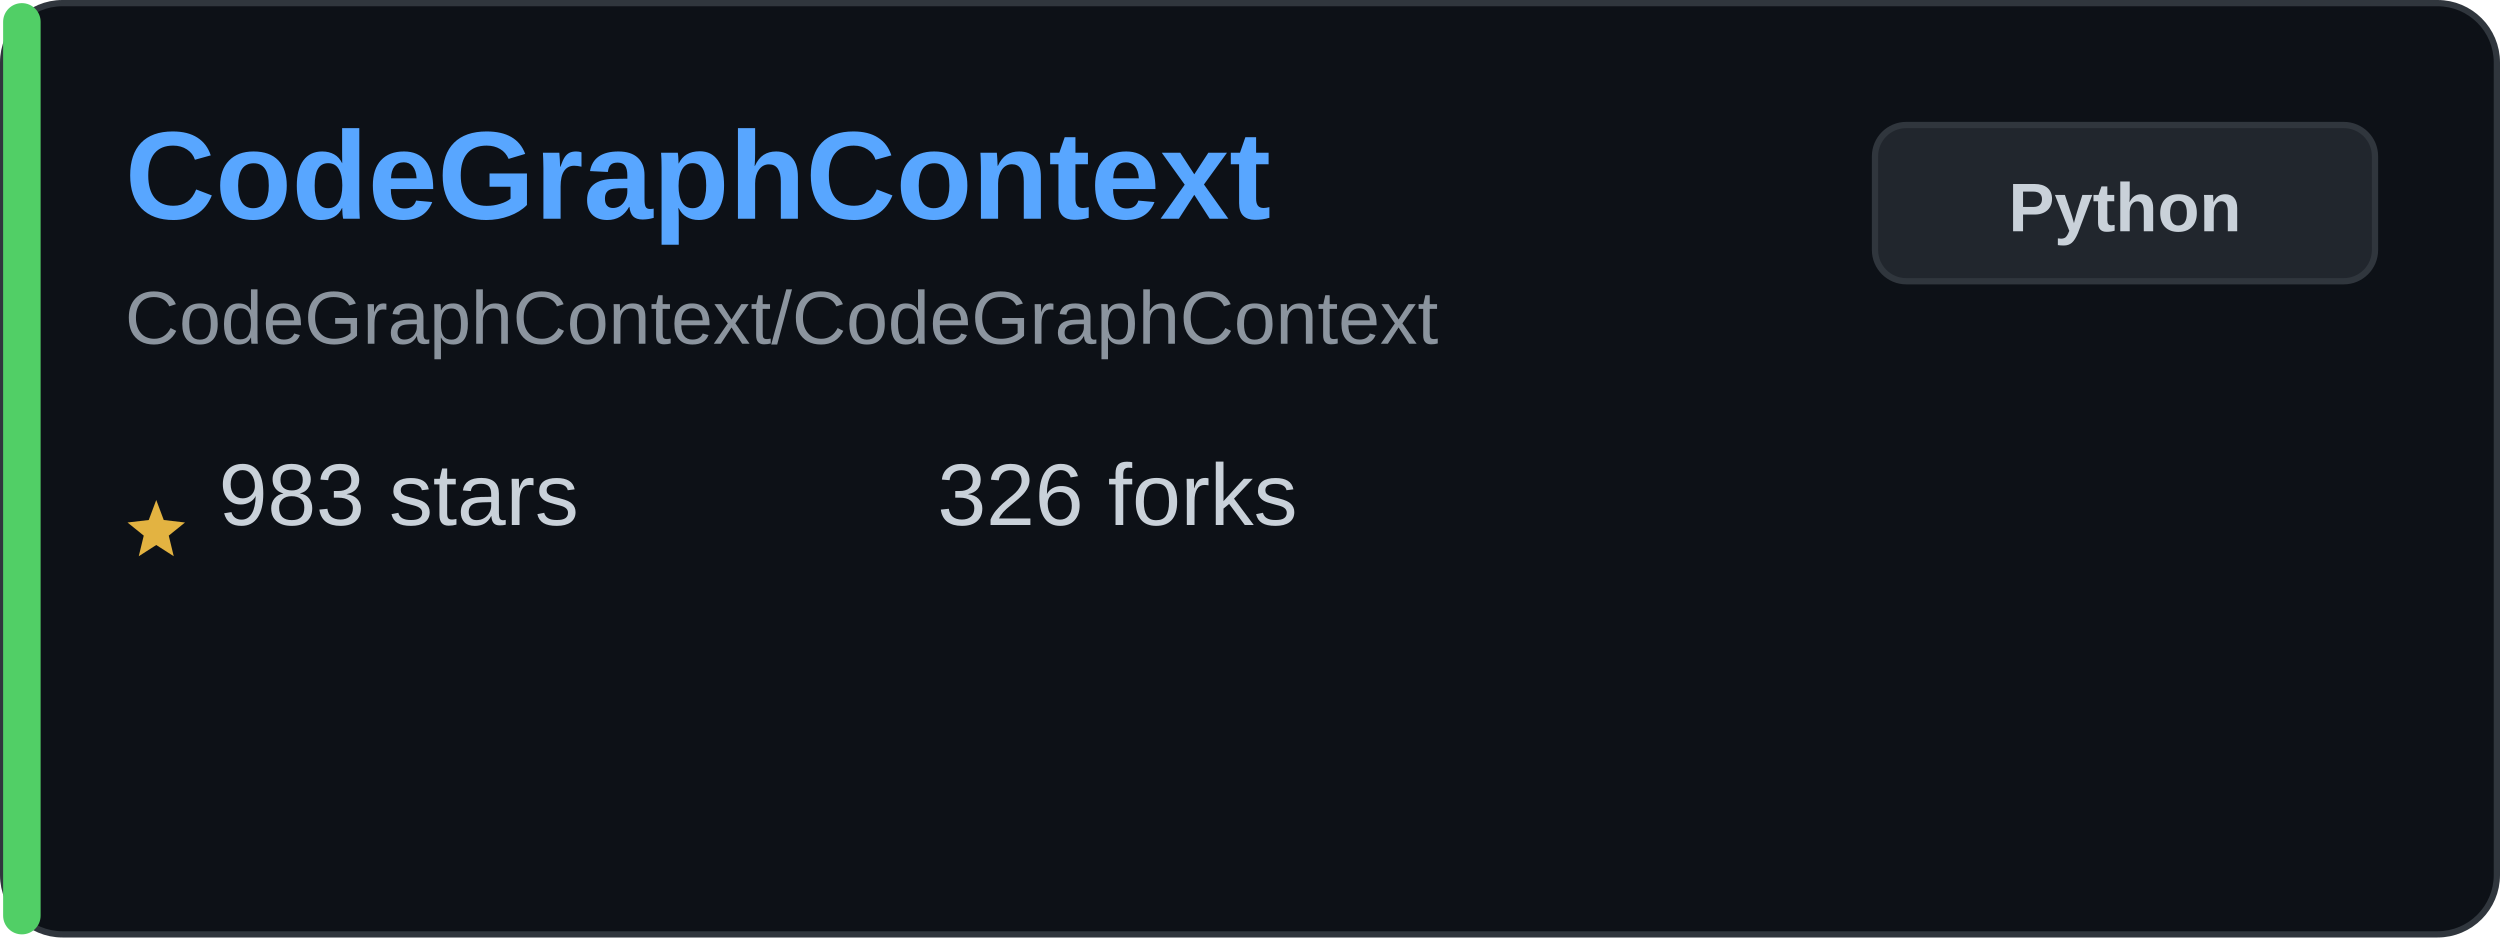
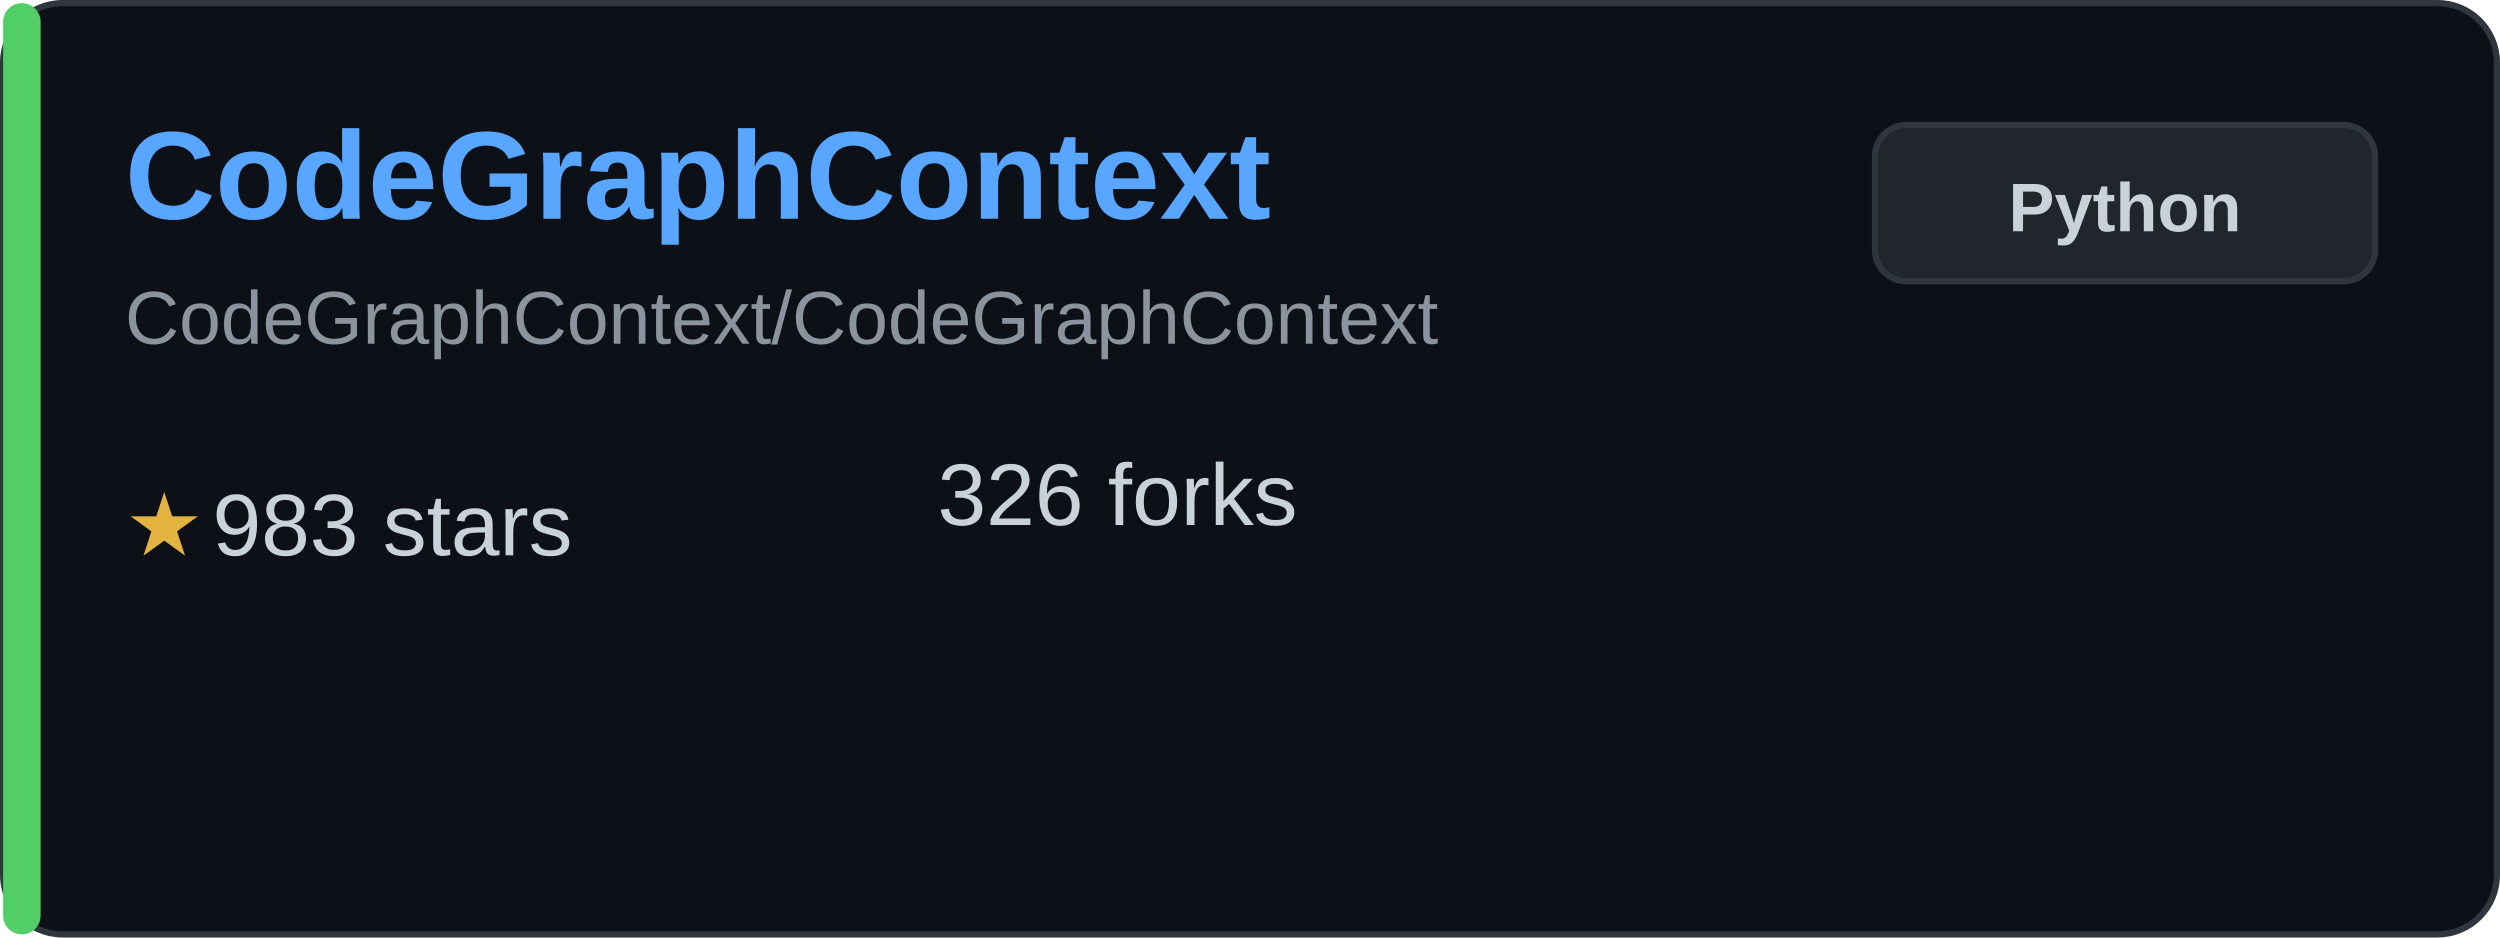
<svg xmlns="http://www.w3.org/2000/svg" width="400" height="150" viewBox="0 0 400 150" fill="none">
  <rect x="0.5" y="0.5" width="399" height="149" rx="9.5" fill="#0d1117" stroke="#30363d" />
  <rect x="0.5" y="0.5" width="6" height="149" rx="3" fill="#51cf66" />
  <text x="20" y="35" font-family="Arial, sans-serif" font-size="20" font-weight="bold" fill="#58a6ff">CodeGraphContext</text>
  <text x="20" y="55" font-family="Arial, sans-serif" font-size="12" fill="#8b949e">CodeGraphContext/CodeGraphContext</text>
  <g transform="translate(20, 80)">
-     <polygon points="5,0 6.2,3.2 9.6,3.6 7,5.7 7.8,9 5,7.2 2.2,9 3,5.7 0.4,3.6 3.8,3.2" fill="#e3b341" />
-     <text x="15" y="4" font-family="Arial, sans-serif" font-size="14" fill="#c9d1d9">983 stars</text>
+     <text x="0" y="4" font-family="Arial, sans-serif" font-size="14" fill="#e3b341" dominant-baseline="central">★</text>
+     <text x="14" y="4" font-family="Arial, sans-serif" font-size="14" fill="#c9d1d9" dominant-baseline="central">983 stars</text>
  </g>
  <g transform="translate(150, 80)">
    <text x="0" y="4" font-family="Arial, sans-serif" font-size="14" fill="#c9d1d9">326 forks</text>
  </g>
  <rect x="300" y="20" width="80" height="25" rx="5" fill="#21262d" stroke="#30363d" />
  <text x="340" y="37" font-family="Arial, sans-serif" font-size="11" font-weight="bold" fill="#c9d1d9" text-anchor="middle">Python</text>
</svg>
